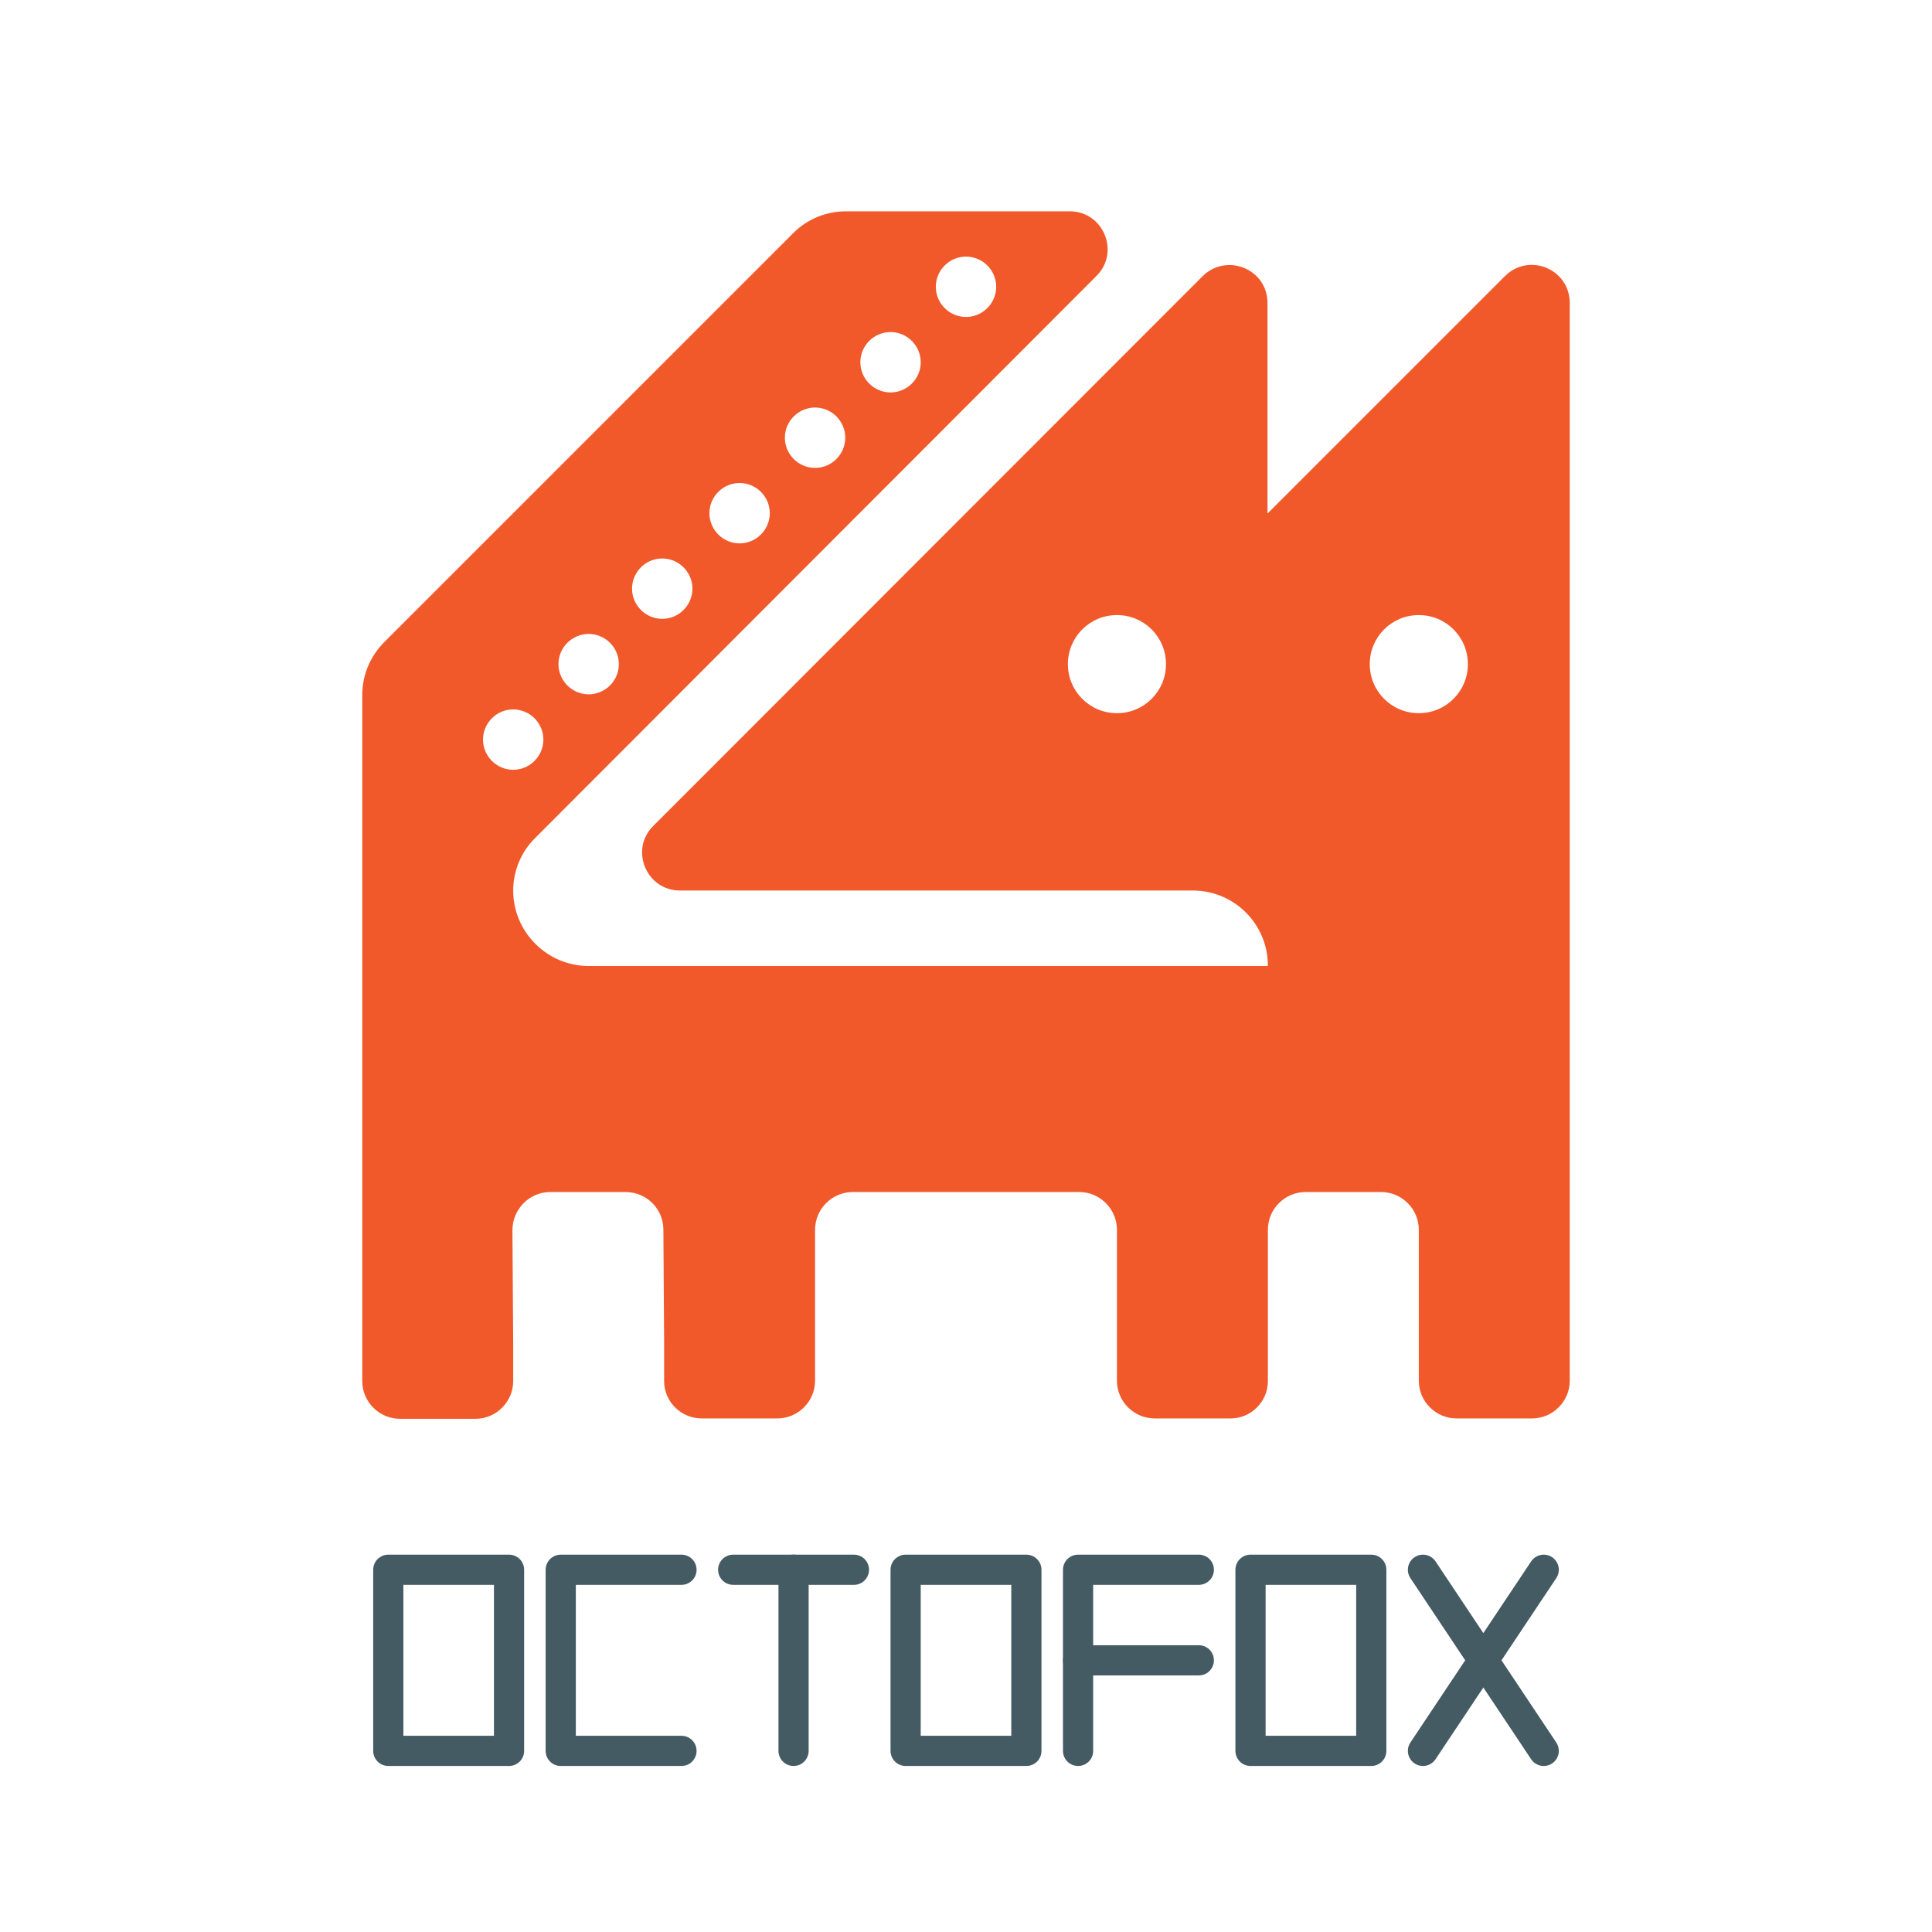
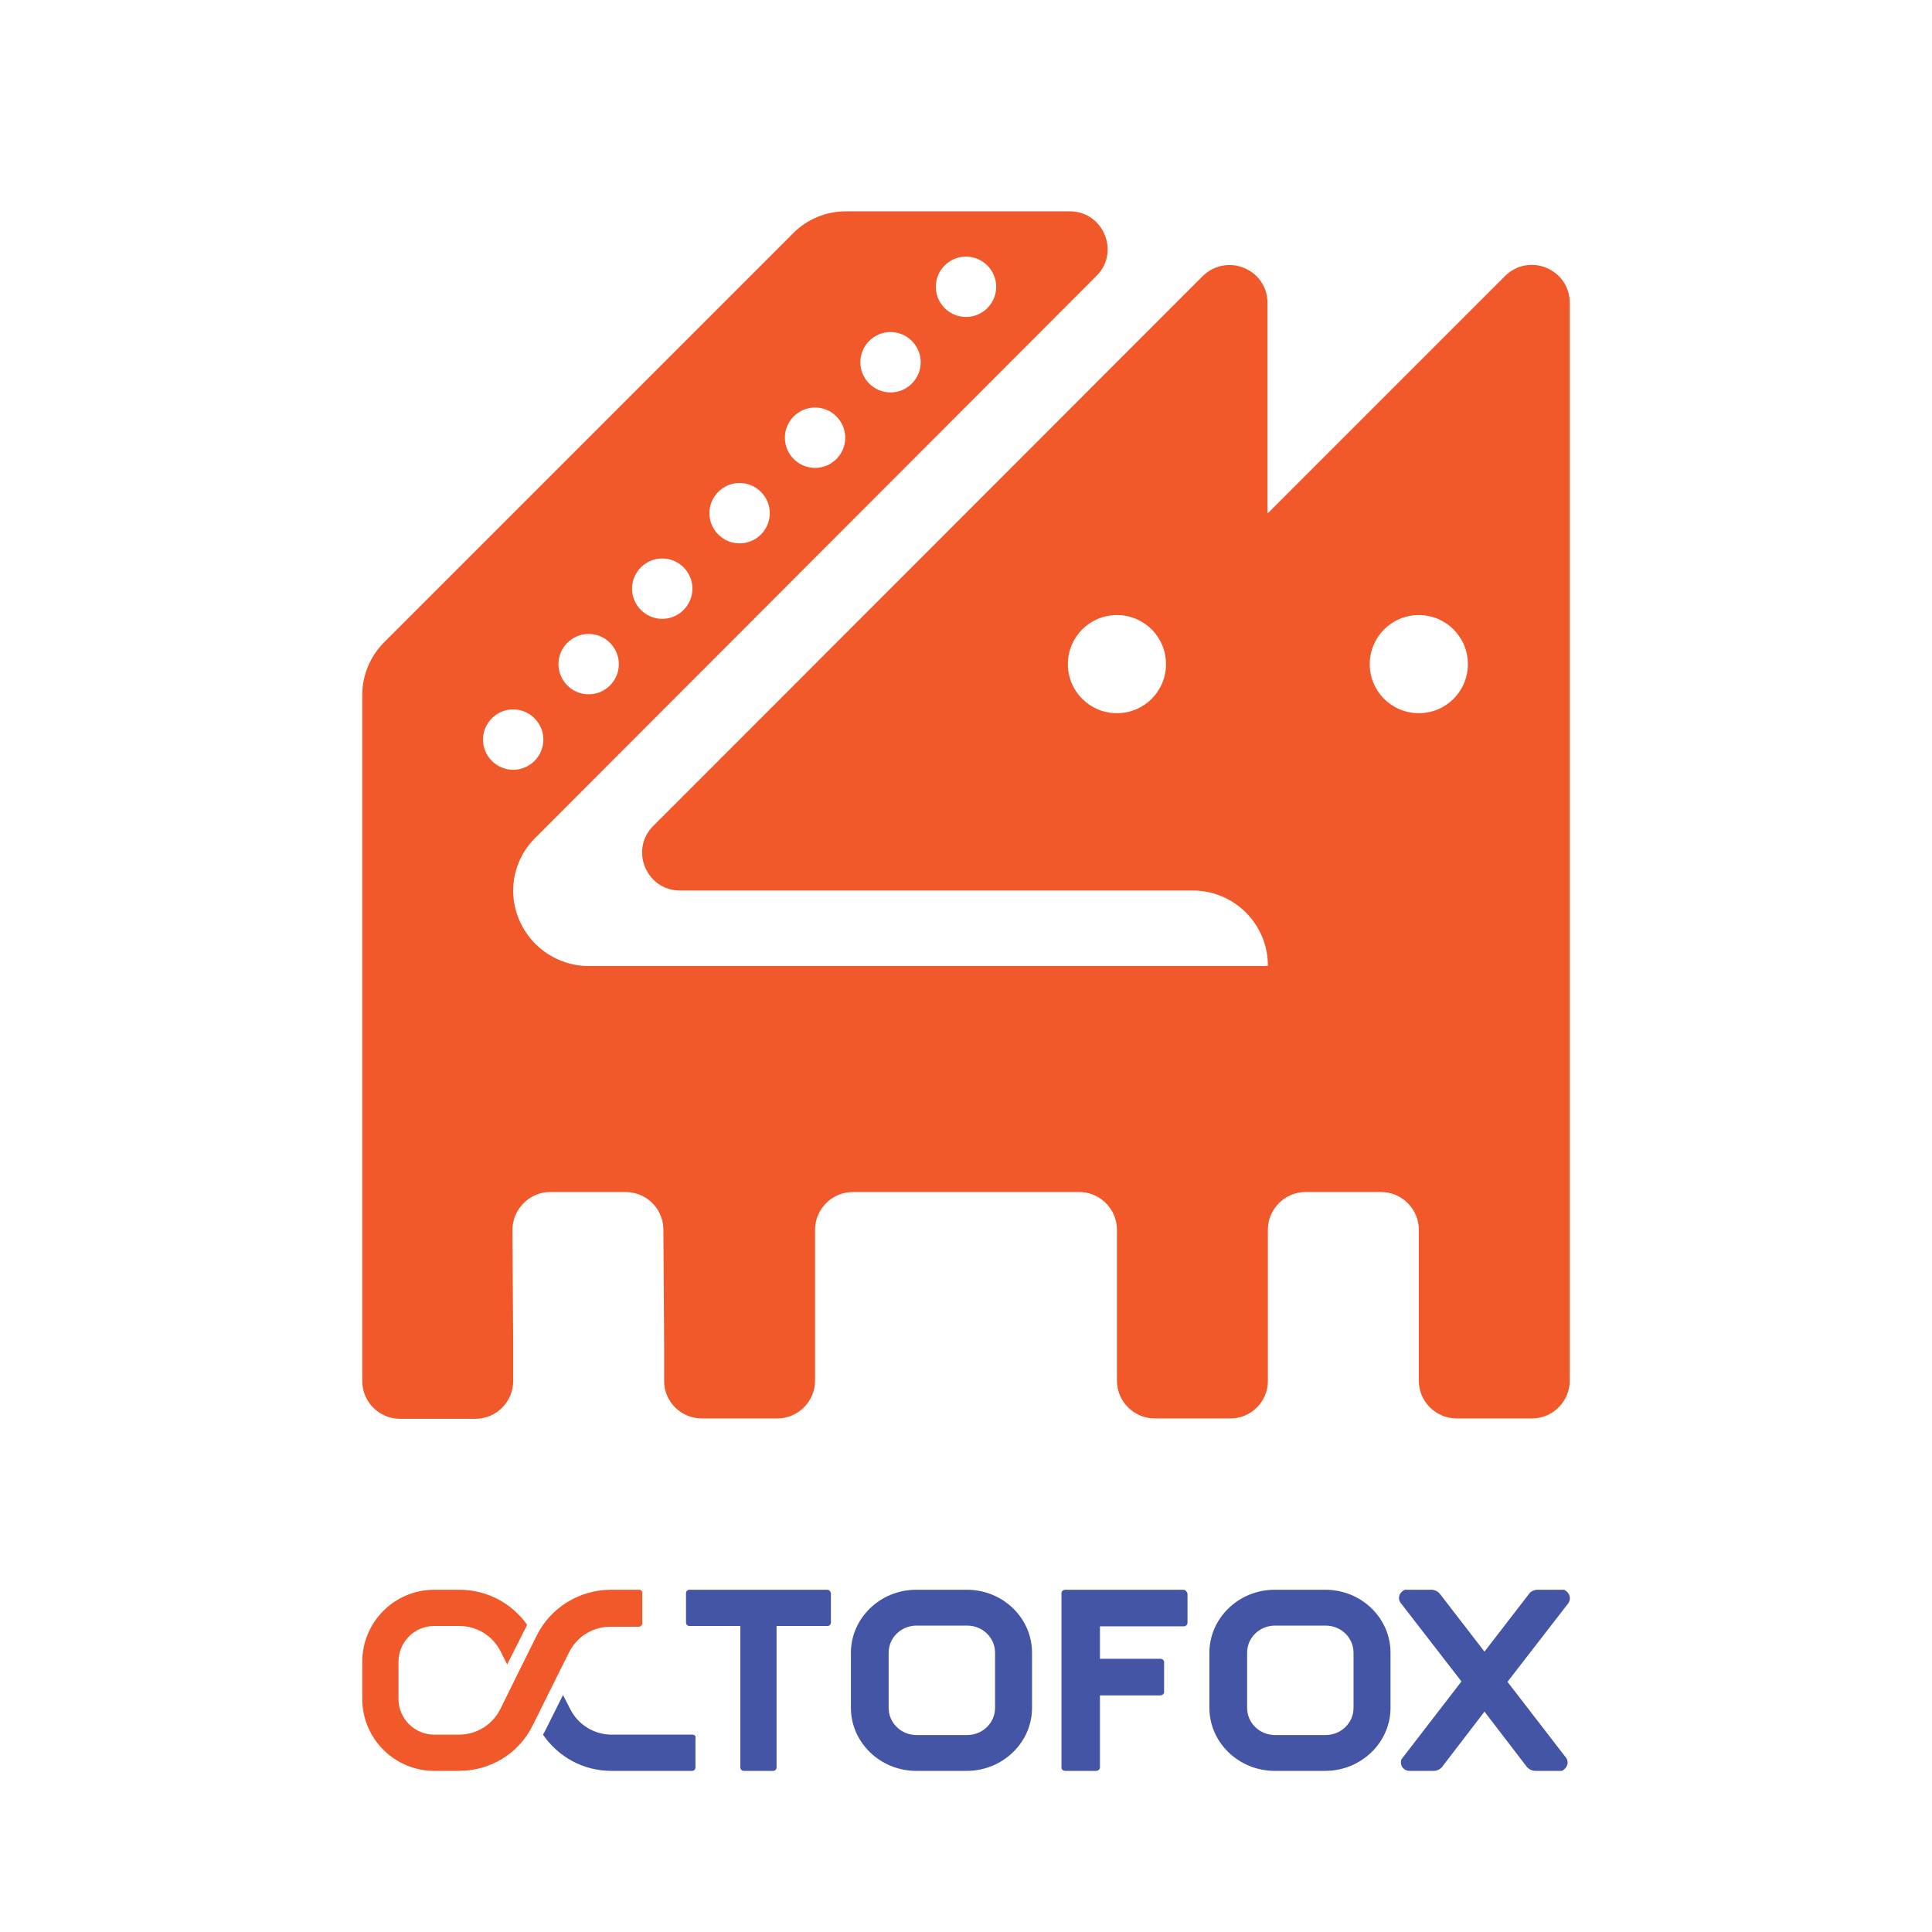
- <svg xmlns="http://www.w3.org/2000/svg" version="1.1" x="0px" y="0px" viewBox="0 0 512 512" style="enable-background:new 0 0 512 512;" xml:space="preserve">
+ <svg xmlns="http://www.w3.org/2000/svg" version="1.1" id="body" x="0px" y="0px" viewBox="0 0 512 512" style="enable-background:new 0 0 512 512;" xml:space="preserve">
  <style type="text/css">
- 	.st0{fill:none;}
- 	.st1{fill:#F1592B;}
- 	.st2{fill:none;stroke:#455B64;stroke-width:8;stroke-linecap:round;stroke-linejoin:round;stroke-miterlimit:10;}
+ 	.st0{fill:#F1592B;}
+ 	.st1{fill:#4555A5;}
</style>
-   <g id="bg_1_">
-     <rect class="st0" width="512" height="512" />
-   </g>
-   <g id="text_2_">
-     <path class="st1" d="M398.8,73.2l-62.8,62.8c0,0-0.1,0-0.1,0V80.3c0-9-10.8-13.4-17.2-7.1L173.1,218.9c-6.3,6.3-1.8,17.1,7.1,17.1   h135.9c11,0,19.9,8.9,19.9,19.9c0,0,0,0-0.1,0.1L156,256c-11,0-20-9-20-20v0c0-5.2,2.1-10.2,5.7-13.8L290.6,73.1   c6.3-6.3,1.8-17.1-7.1-17.1h-59.3c-5.3,0-10.4,2.1-14.1,5.9L101.9,170.1c-3.8,3.8-5.9,8.8-5.9,14.1V366c0,5.5,4.5,10,10,10l20,0   c5.5,0,10-4.5,10-10v-10l-0.2-29.8c-0.1-5.6,4.4-10.3,10-10.3h20c5.4,0,9.9,4.3,10,9.8l0.2,30.2L176,366c0,5.5,4.5,9.9,10,9.9l20,0   c5.5,0,10-4.5,10-10v-40c0-5.5,4.5-10,10-10h60c5.5,0,10,4.5,10,10v40c0,5.5,4.5,10,10,10h20.1c5.4,0,9.9-4.4,9.9-9.9l0-10.1v-30   c0-5.5,4.5-10,10-10h20c5.5,0,10,4.5,10,10v30v10c0,5.5,4.5,10,10,10h20c5.5,0,10-4.5,10-10V80.3C416,71.3,405.2,66.8,398.8,73.2z    M296,189c-7.2,0-13-5.8-13-13s5.8-13,13-13s13,5.8,13,13S303.2,189,296,189z M256,68c4.4,0,8,3.6,8,8c0,4.4-3.6,8-8,8s-8-3.6-8-8   C248,71.6,251.6,68,256,68z M236,88c4.4,0,8,3.6,8,8c0,4.4-3.6,8-8,8s-8-3.6-8-8C228,91.6,231.6,88,236,88z M216,108   c4.4,0,8,3.6,8,8c0,4.4-3.6,8-8,8s-8-3.6-8-8C208,111.6,211.6,108,216,108z M196,128c4.4,0,8,3.6,8,8c0,4.4-3.6,8-8,8s-8-3.6-8-8   C188,131.6,191.6,128,196,128z M175.5,148c4.4,0,8,3.6,8,8c0,4.4-3.6,8-8,8s-8-3.6-8-8C167.5,151.6,171.1,148,175.5,148z M156,168   c4.4,0,8,3.6,8,8c0,4.4-3.6,8-8,8s-8-3.6-8-8C148,171.6,151.6,168,156,168z M136,188c4.4,0,8,3.6,8,8c0,4.4-3.6,8-8,8s-8-3.6-8-8   C128,191.6,131.6,188,136,188z M376,189c-7.2,0-13-5.8-13-13s5.8-13,13-13s13,5.8,13,13S383.2,189,376,189z" />
-     <rect x="102.9" y="416" class="st2" width="32" height="48" />
-     <rect x="331.4" y="416" class="st2" width="32" height="48" />
-     <rect x="240" y="416" class="st2" width="32" height="48" />
-     <line class="st2" x1="377.1" y1="464" x2="409.1" y2="416" />
-     <line class="st2" x1="377.1" y1="416" x2="409.1" y2="464" />
-     <path class="st2" d="M226.3,464" />
-     <line class="st2" x1="194.3" y1="416" x2="226.3" y2="416" />
-     <line class="st2" x1="210.3" y1="416" x2="210.3" y2="464" />
-     <polyline class="st2" points="180.6,464 148.6,464 148.6,416 180.6,416  " />
-     <polyline class="st2" points="285.7,464 285.7,416 317.7,416  " />
-     <line class="st2" x1="317.7" y1="440" x2="285.7" y2="440" />
+   <path class="st0" d="M398.8,73.2l-62.8,62.8c0,0-0.1,0-0.1,0V80.3c0-9-10.8-13.4-17.2-7.1L173.1,218.9c-6.3,6.3-1.8,17.1,7.1,17.1  h135.9c11,0,19.9,8.9,19.9,19.9c0,0,0,0-0.1,0.1L156,256c-11,0-20-9-20-20v0c0-5.2,2.1-10.2,5.7-13.8L290.6,73.1  c6.3-6.3,1.8-17.1-7.1-17.1h-59.3c-5.3,0-10.4,2.1-14.1,5.9L101.9,170.1c-3.8,3.8-5.9,8.8-5.9,14.1V366c0,5.5,4.5,10,10,10l20,0  c5.5,0,10-4.5,10-10v-10l-0.2-29.8c-0.1-5.6,4.4-10.3,10-10.3h20c5.4,0,9.9,4.3,10,9.8l0.2,30.2L176,366c0,5.5,4.5,9.9,10,9.9l20,0  c5.5,0,10-4.5,10-10v-40c0-5.5,4.5-10,10-10h60c5.5,0,10,4.5,10,10v40c0,5.5,4.5,10,10,10h20.1c5.4,0,9.9-4.4,9.9-9.9l0-10.1v-30  c0-5.5,4.5-10,10-10h20c5.5,0,10,4.5,10,10v30v10c0,5.5,4.5,10,10,10h20c5.5,0,10-4.5,10-10V80.3C416,71.3,405.2,66.8,398.8,73.2z   M296,189c-7.2,0-13-5.8-13-13s5.8-13,13-13s13,5.8,13,13S303.2,189,296,189z M256,68c4.4,0,8,3.6,8,8c0,4.4-3.6,8-8,8s-8-3.6-8-8  C248,71.6,251.6,68,256,68z M236,88c4.4,0,8,3.6,8,8c0,4.4-3.6,8-8,8s-8-3.6-8-8C228,91.6,231.6,88,236,88z M216,108  c4.4,0,8,3.6,8,8c0,4.4-3.6,8-8,8s-8-3.6-8-8C208,111.6,211.6,108,216,108z M196,128c4.4,0,8,3.6,8,8c0,4.4-3.6,8-8,8s-8-3.6-8-8  C188,131.6,191.6,128,196,128z M175.5,148c4.4,0,8,3.6,8,8c0,4.4-3.6,8-8,8s-8-3.6-8-8C167.5,151.6,171.1,148,175.5,148z M156,168  c4.4,0,8,3.6,8,8c0,4.4-3.6,8-8,8s-8-3.6-8-8C148,171.6,151.6,168,156,168z M136,188c4.4,0,8,3.6,8,8c0,4.4-3.6,8-8,8s-8-3.6-8-8  C128,191.6,131.6,188,136,188z M376,189c-7.2,0-13-5.8-13-13s5.8-13,13-13s13,5.8,13,13S383.2,189,376,189z" />
+   <path class="st1" d="M256.2,421.3h-13.4c-9.5,0-17.3,7.5-17.3,16.7v14.6c0,9.2,7.8,16.7,17.3,16.7h13.4c9.5,0,17.3-7.5,17.3-16.7  V438C273.5,428.8,265.8,421.3,256.2,421.3z M263.7,452.6c0,4-3.3,7.2-7.4,7.2h-13.4c-4.1,0-7.4-3.2-7.4-7.2V438c0-4,3.3-7.2,7.4-7.2  h13.4c4.1,0,7.4,3.2,7.4,7.2V452.6z" />
+   <path class="st1" d="M219.2,421.3h-36.5c-0.5,0-0.9,0.4-0.9,0.9v7.8c0,0.5,0.4,0.9,0.9,0.9h13.5v37.5c0,0.5,0.4,0.9,0.9,0.9h7.8  c0.5,0,0.9-0.4,0.9-0.9v-37.5h13.5c0.5,0,0.9-0.4,0.9-0.9v-7.8C220.1,421.7,219.7,421.3,219.2,421.3z" />
+   <path class="st1" d="M313.6,421.3h-31.3c-0.5,0-1,0.4-1,0.9v46.2c0,0.5,0.4,0.9,1,0.9h8.2c0.5,0,1-0.4,1-0.9v-19.1h16  c0.5,0,1-0.4,1-0.9v-7.9c0-0.5-0.4-0.9-1-0.9h-16V431h22.2c0.5,0,1-0.4,1-0.9v-7.8C314.5,421.7,314.1,421.3,313.6,421.3z" />
+   <path class="st1" d="M414.7,421.4c-0.1-0.1-0.3-0.1-0.4-0.1l-6.8,0c-0.9,0-1.8,0.4-2.3,1.1l-11.8,15.3l-11.8-15.3  c-0.6-0.7-1.4-1.1-2.3-1.1l-6.8,0c-0.2,0-0.3,0-0.4,0.1c-1.5,0.8-1.7,2.4-0.9,3.4l16.1,20.8l-15.8,20.5c-0.1,0.1-0.2,0.3-0.2,0.4  c-0.3,1.6,0.8,2.8,2.2,2.8h6.4c0.9,0,1.8-0.4,2.3-1.1l11.2-14.6l11.2,14.6c0.6,0.7,1.4,1.1,2.3,1.1h6.8c0.2,0,0.3,0,0.4-0.1  c1.4-0.8,1.7-2.4,0.9-3.4l-15.5-20.1l16.1-20.8C416.4,423.8,416.1,422.2,414.7,421.4z" />
+   <path class="st1" d="M351.2,421.3h-13.4c-9.5,0-17.3,7.5-17.3,16.7v14.6c0,9.2,7.8,16.7,17.3,16.7h13.4c9.5,0,17.3-7.5,17.3-16.7  V438C368.5,428.8,360.8,421.3,351.2,421.3z M358.7,452.6c0,4-3.3,7.2-7.4,7.2h-13.4c-4.1,0-7.4-3.2-7.4-7.2V438c0-4,3.3-7.2,7.4-7.2  h13.4c4.1,0,7.4,3.2,7.4,7.2V452.6z" />
+   <g>
+     <path class="st1" d="M183.5,459.7h-21.4c-4.6,0-8.9-2.6-11-6.8l-1.9-3.7l-4.8,9.6c-0.2,0.3-0.3,0.6-0.5,0.9   c4.1,6,10.8,9.6,18.1,9.6h21.4c0.5,0,0.9-0.4,0.9-0.9v-7.8C184.5,460.1,184,459.7,183.5,459.7z" />
+     <path class="st0" d="M169.4,421.3h-7.5c-8.3,0-16,4.7-19.7,12.2l-0.3,0.6l-5.5,11.1v0l-3.8,7.7c-2.1,4.2-6.3,6.8-11,6.8h-6.5   c-5.2,0-9.5-4.2-9.5-9.5v-9.8c0-5.2,4.2-9.5,9.5-9.5h6.6c4.7,0,8.9,2.6,11,6.8l1.7,3.4l5.3-10.5c-4.1-5.8-10.7-9.3-18-9.3h-6.6   c-10.6,0-19.1,8.6-19.1,19.1v9.8c0,10.6,8.6,19.1,19.1,19.1h6.5c8.4,0,15.9-4.6,19.6-12.1l6.8-13.7l2.8-5.6c2.1-4.2,6.3-6.8,11-6.8   h7.5c0.5,0,0.9-0.4,0.9-0.9v-7.8C170.3,421.7,169.9,421.3,169.4,421.3z" />
  </g>
</svg>
